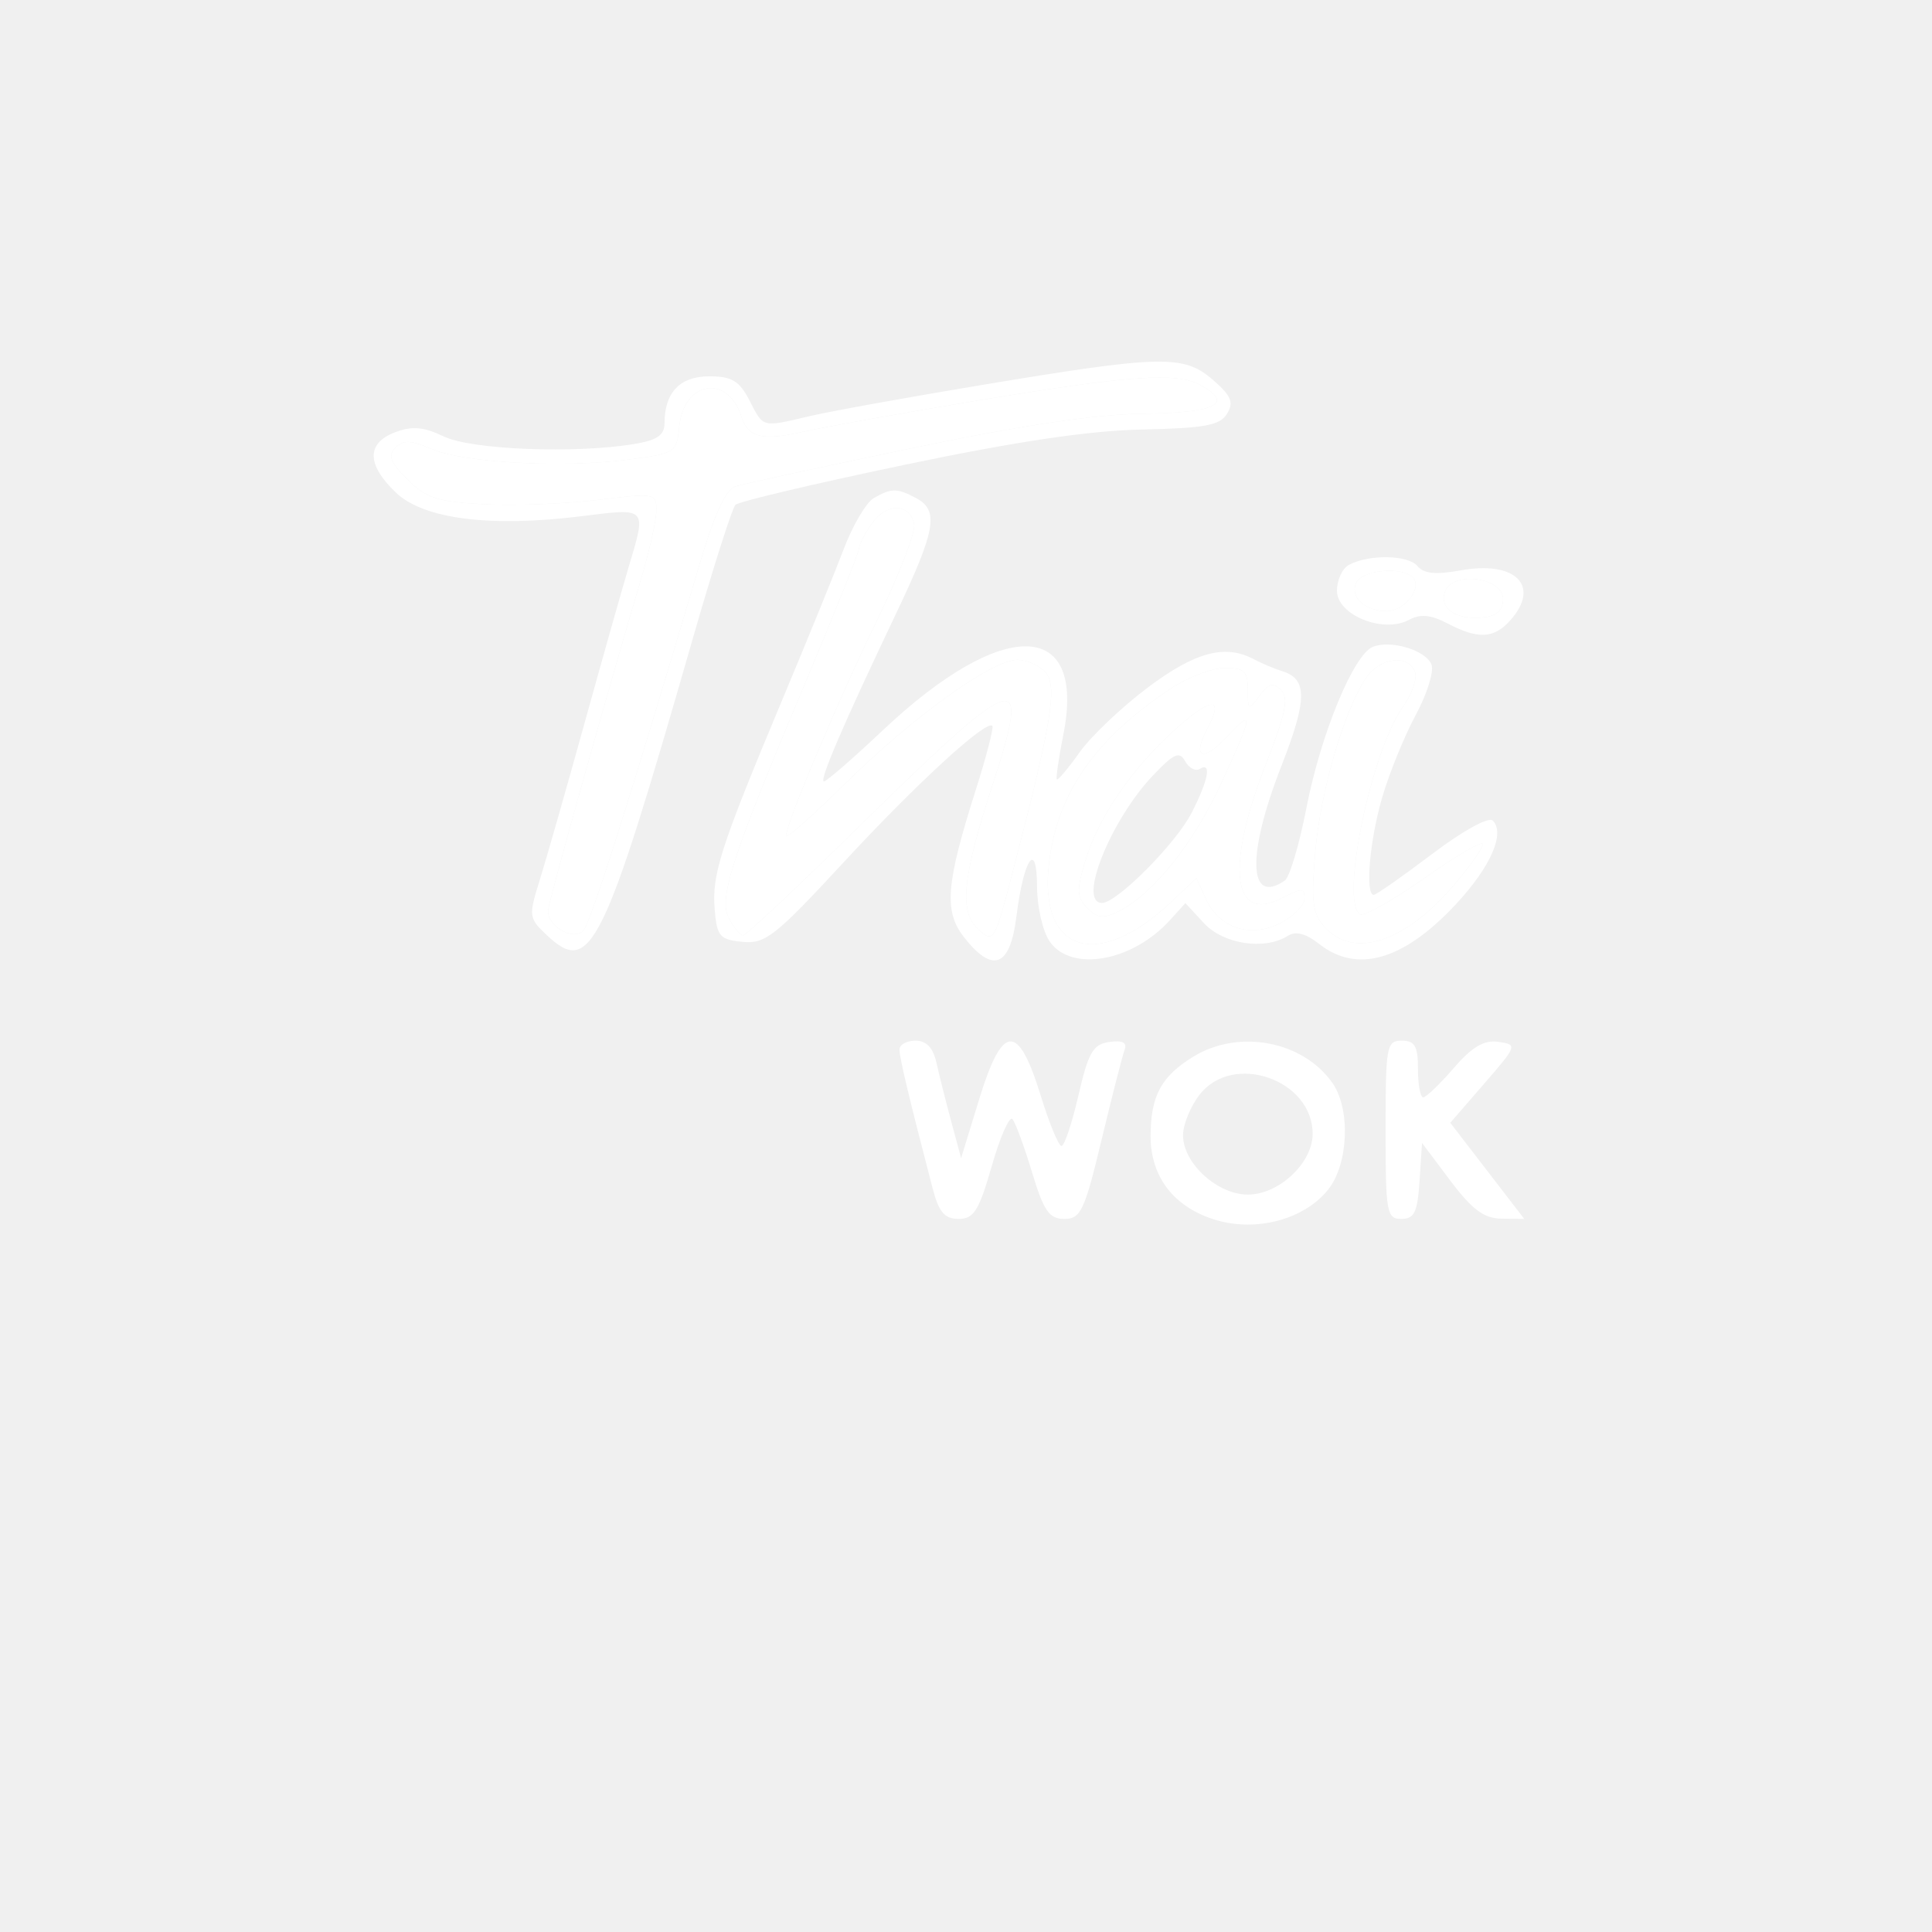
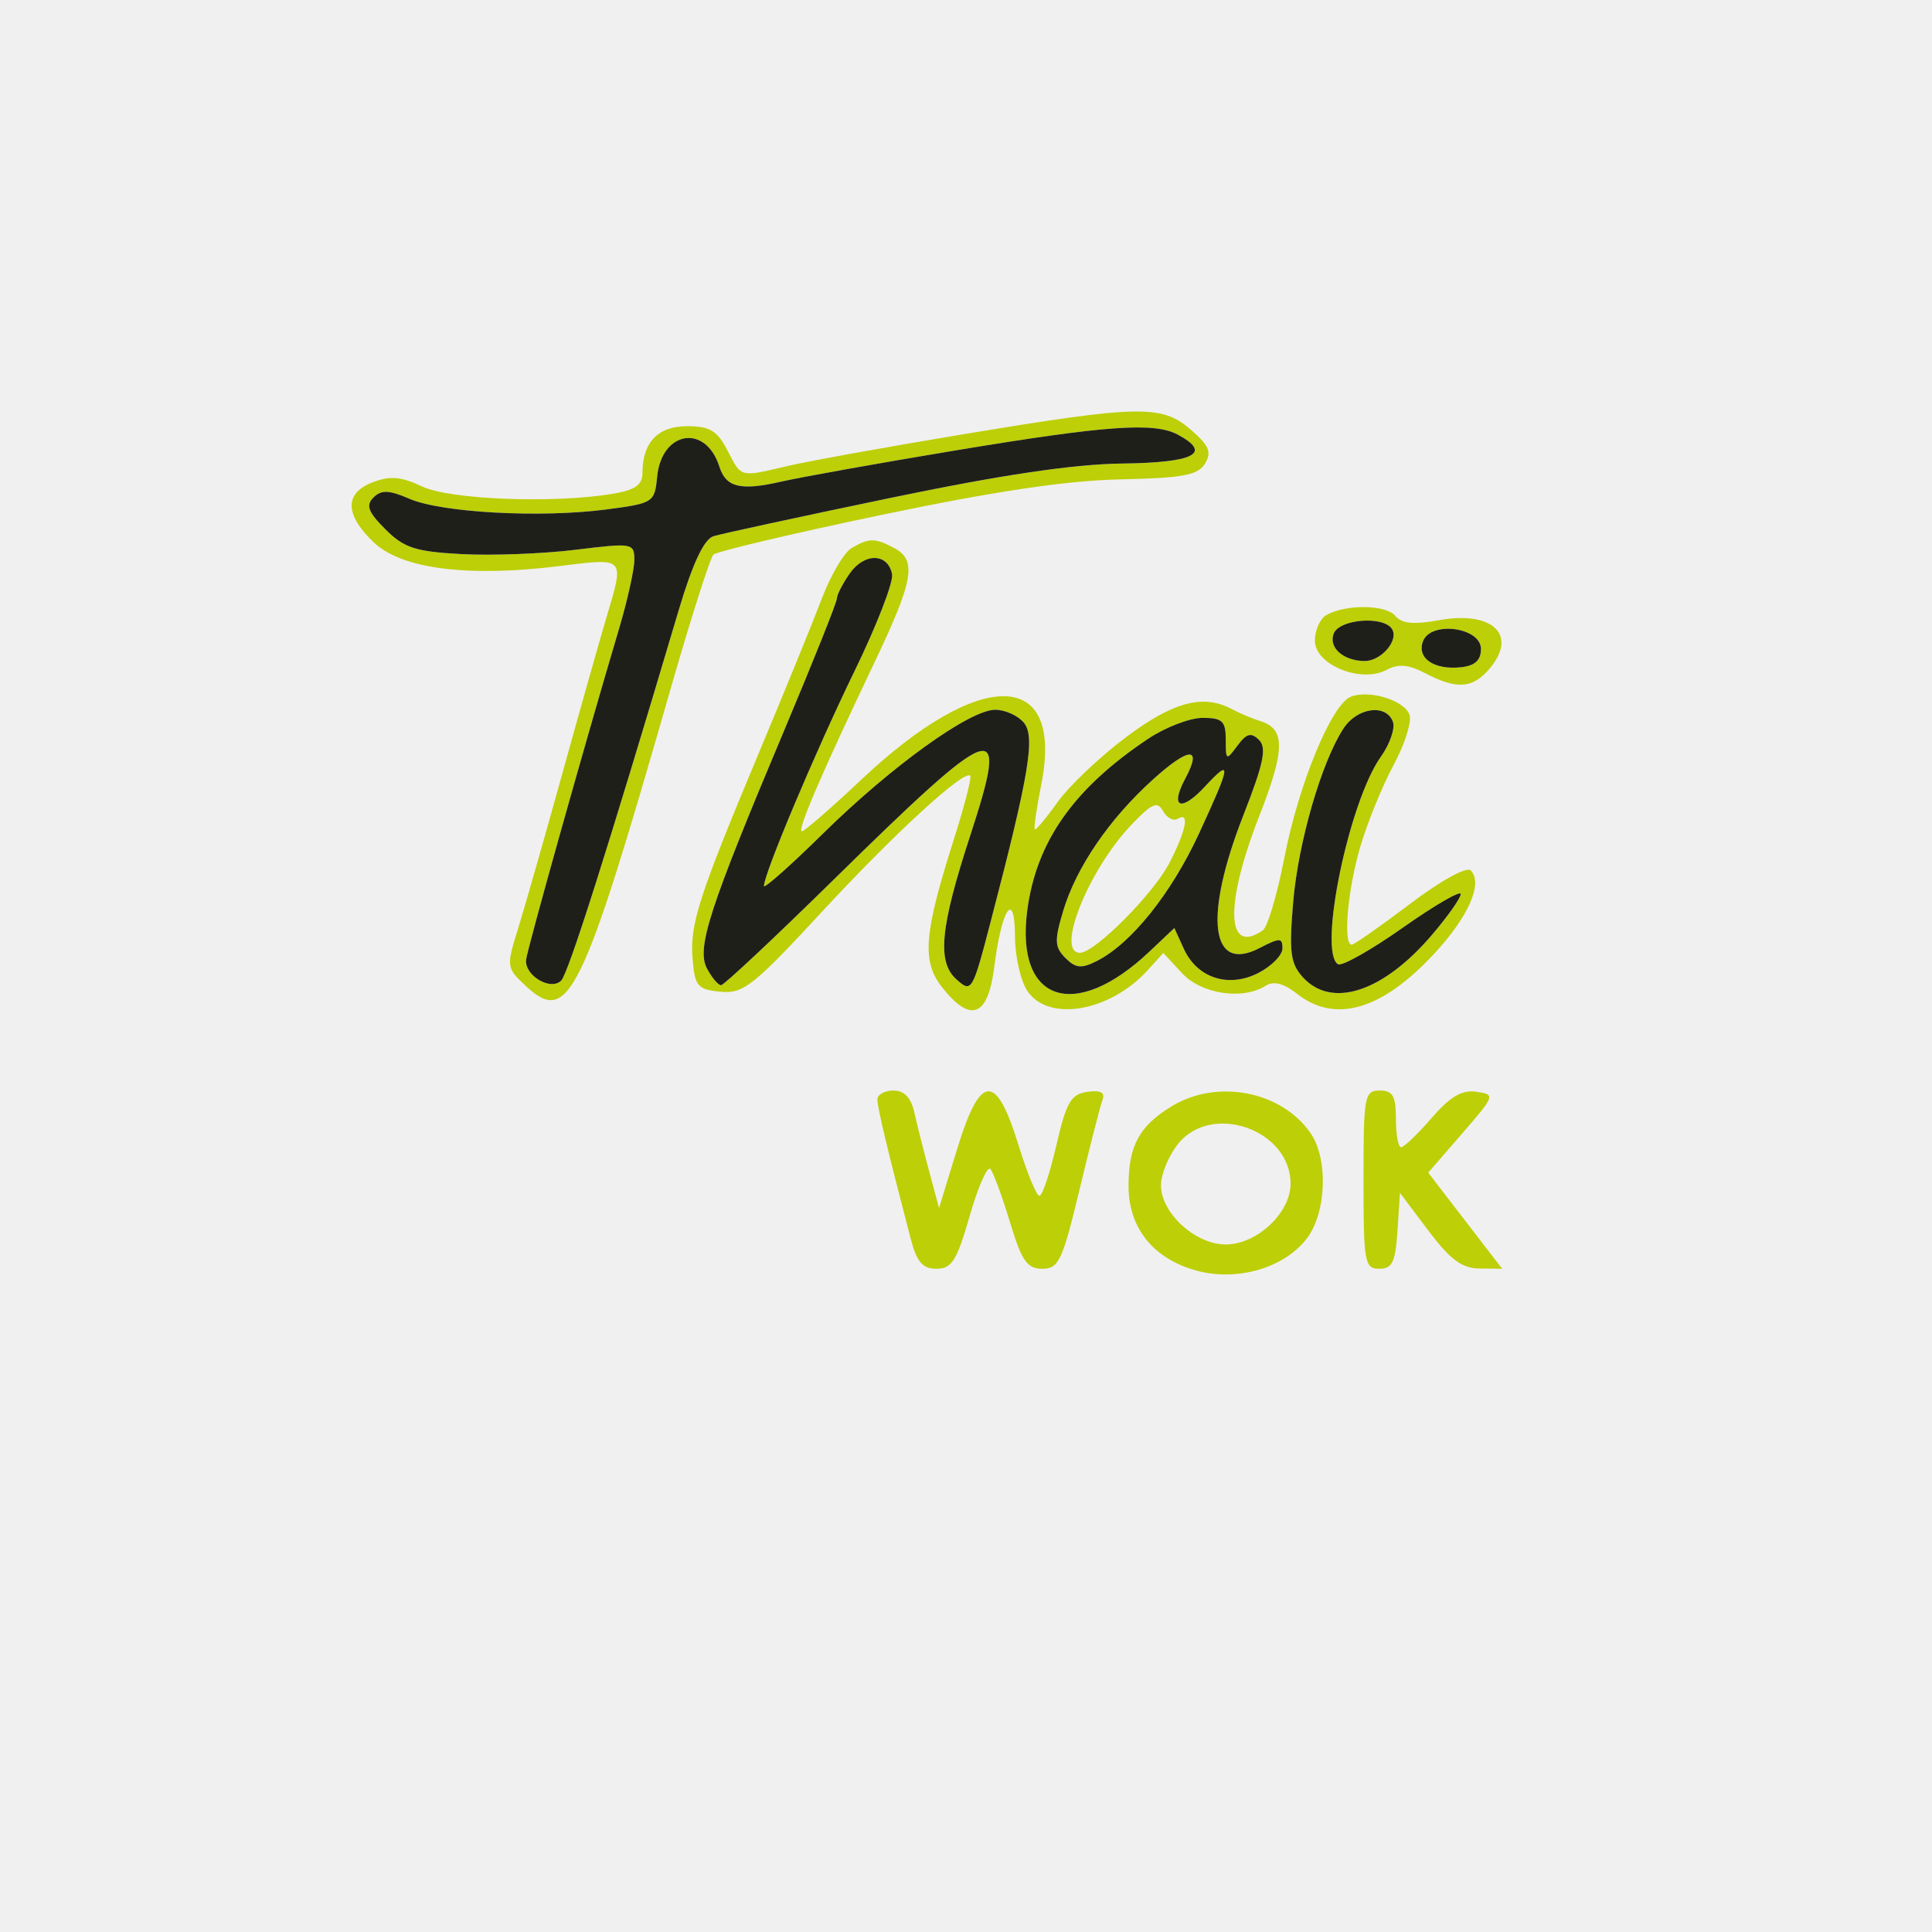
- <svg xmlns="http://www.w3.org/2000/svg" viewBox="0 0 24 24" width="24pt" height="24pt" version="1.1" id="svg1" xml:space="preserve">
+ <svg xmlns="http://www.w3.org/2000/svg" viewBox="0 0 24 24" width="24pt" height="24pt" version="1.1" id="svg1">
  <defs id="defs1" />
-   <g id="g1" transform="matrix(0.1006424,0,0,0.1006424,3.222626,2.360046)">
-     <path d="M 89.5,24.013 C 80.15,25.567 70.475,27.314 68,27.895 61.949,29.315 62.254,29.392 60.5,26 59.233,23.549 58.319,23 55.51,23 51.901,23 50,25.003 50,28.803 c 0,1.459 -0.922,2.088 -3.75,2.555 -7.303,1.207 -20.052,0.704 -23.471,-0.926 -2.527,-1.205 -3.925,-1.327 -6.034,-0.525 -3.548,1.349 -3.519,3.977 0.082,7.427 3.426,3.283 11.656,4.335 22.923,2.931 8.191,-1.021 8.051,-1.175 5.797,6.37 -0.799,2.676 -3.261,11.39 -5.471,19.365 -2.21,7.975 -4.671,16.592 -5.469,19.149 -1.402,4.493 -1.372,4.723 0.886,6.845 5.38,5.053 6.954,1.85 17.989,-36.596 2.498,-8.702 4.874,-16.146 5.28,-16.543 0.406,-0.397 9.738,-2.604 20.738,-4.905 13.947,-2.917 22.855,-4.244 29.433,-4.384 7.757,-0.165 9.623,-0.51 10.5,-1.944 0.861,-1.406 0.524,-2.215 -1.739,-4.183 -3.586,-3.118 -6.322,-3.062 -28.194,0.574 m -1,2 C 79.15,27.567 69.532,29.29 67.127,29.841 62.101,30.992 60.313,30.56 59.499,27.998 57.81,22.675 52.362,23.564 51.813,29.251 51.508,32.419 51.35,32.52 45.5,33.282 37.408,34.337 25.229,33.676 21.264,31.967 18.707,30.865 17.77,30.83 16.8,31.8 c -0.97,0.97 -0.66,1.794 1.476,3.93 2.3,2.301 3.71,2.756 9.463,3.06 3.719,0.195 10.024,-0.046 14.011,-0.536 7.029,-0.865 7.25,-0.827 7.25,1.258 0,1.183 -0.86,5.039 -1.911,8.57 -4.082,13.712 -11.32,39.485 -11.451,40.78 -0.197,1.943 3.034,3.866 4.327,2.573 0.892,-0.892 5.646,-15.87 14.481,-45.622 1.737,-5.849 3.147,-8.864 4.317,-9.231 0.955,-0.3 10.737,-2.417 21.737,-4.705 13.812,-2.874 22.707,-4.195 28.75,-4.269 8.896,-0.11 11.114,-1.272 6.816,-3.573 -2.913,-1.558 -8.86,-1.132 -27.566,1.978 M 75.817,38.042 c -0.925,0.54 -2.577,3.339 -3.67,6.22 -1.093,2.881 -4.532,11.313 -7.642,18.738 -7.602,18.148 -8.672,21.471 -8.312,25.802 0.277,3.332 0.617,3.728 3.431,4.002 2.819,0.274 4.043,-0.689 12.5,-9.833 8.963,-9.691 17.584,-17.604 18.341,-16.833 0.195,0.199 -0.718,3.737 -2.029,7.862 -3.716,11.69 -3.98,15.038 -1.442,18.265 3.522,4.478 5.663,3.638 6.433,-2.524 0.908,-7.268 2.538,-9.634 2.558,-3.714 0.008,2.491 0.716,5.528 1.572,6.75 2.67,3.813 10.203,2.46 14.841,-2.664 l 1.893,-2.092 2.307,2.49 c 2.402,2.592 7.487,3.354 10.34,1.549 0.976,-0.618 2.222,-0.292 3.884,1.015 4.674,3.676 10.43,1.997 16.862,-4.917 4.28,-4.6 6.113,-8.761 4.549,-10.325 -0.503,-0.503 -3.707,1.266 -7.511,4.145 -3.648,2.762 -6.878,5.022 -7.178,5.022 -1.093,0 -0.503,-6.777 1.051,-12.068 0.877,-2.988 2.735,-7.544 4.129,-10.126 1.393,-2.582 2.269,-5.381 1.947,-6.22 -0.678,-1.768 -4.954,-3.075 -7.218,-2.206 -2.381,0.913 -6.45,10.762 -8.223,19.902 -0.877,4.52 -2.075,8.549 -2.662,8.953 -4.521,3.11 -4.716,-3.175 -0.437,-14.107 3.212,-8.206 3.243,-10.761 0.142,-11.724 -0.975,-0.302 -2.554,-0.967 -3.509,-1.477 -3.557,-1.898 -7.25,-0.917 -13.114,3.486 -3.218,2.416 -7.003,6.013 -8.413,7.994 -1.409,1.98 -2.673,3.487 -2.809,3.347 -0.136,-0.14 0.226,-2.636 0.804,-5.547 C 102.067,52.919 91.809,52.669 76.973,66.665 73.279,70.149 69.999,73 69.683,73 c -0.643,0 2.371,-7.016 8.912,-20.746 4.891,-10.267 5.314,-12.697 2.471,-14.219 -2.351,-1.258 -3.081,-1.257 -5.249,0.007 m -0.222,3.126 C 74.718,42.42 74,43.816 74,44.27 74,44.724 71.081,52.031 67.512,60.508 58.196,82.64 56.637,87.453 57.974,89.952 58.577,91.078 59.355,92 59.702,92 60.05,92 66.221,86.218 73.417,79.152 93.899,59.037 95.345,58.56 90.46,73.527 c -3.701,11.338 -4.113,15.572 -1.726,17.732 1.892,1.713 1.991,1.549 4.223,-7.003 C 97.752,65.887 98.514,61.325 97.078,59.594 96.35,58.717 94.76,58 93.543,58 90.416,58 80.757,64.948 72.25,73.317 68.263,77.24 65,80.135 65,79.751 c 0,-1.512 6.437,-16.785 11.164,-26.49 2.743,-5.631 4.835,-11.026 4.65,-11.988 -0.506,-2.627 -3.412,-2.685 -5.219,-0.105 m 58.844,5.132 c -0.791,0.44 -1.439,1.867 -1.439,3.172 0,2.98 5.697,5.296 8.861,3.602 1.451,-0.776 2.698,-0.664 4.799,0.433 3.758,1.96 5.684,1.876 7.685,-0.336 3.873,-4.279 0.745,-7.467 -6.099,-6.216 -3.059,0.559 -4.529,0.409 -5.32,-0.544 -1.156,-1.393 -6.066,-1.457 -8.487,-0.111 m 0.884,2.301 c -0.662,1.725 1.176,3.359 3.805,3.384 2.042,0.019 4.259,-2.55 3.399,-3.941 -1.033,-1.672 -6.511,-1.249 -7.204,0.557 m 11.024,0.936 c -0.799,2.083 1.342,3.565 4.653,3.222 1.747,-0.181 2.5,-0.861 2.5,-2.259 0,-2.676 -6.176,-3.508 -7.153,-0.963 m -9.81,10.766 c -2.721,4.152 -5.591,14.059 -6.218,21.455 -0.52,6.148 -0.338,7.564 1.189,9.25 3.544,3.917 9.883,1.858 15.892,-5.162 1.98,-2.313 3.6,-4.606 3.6,-5.094 0,-0.489 -3.216,1.378 -7.148,4.148 -3.931,2.769 -7.531,4.798 -8,4.509 -2.481,-1.534 1.349,-20.074 5.29,-25.609 1.125,-1.579 1.792,-3.53 1.483,-4.335 -0.857,-2.234 -4.394,-1.747 -6.088,0.838 m -24.147,1.299 c -9.175,6.137 -13.777,12.681 -14.892,21.175 -1.486,11.314 5.862,13.787 15.079,5.075 l 3.076,-2.908 1.161,2.548 c 1.659,3.64 5.543,4.892 9.242,2.979 1.619,-0.837 2.944,-2.197 2.944,-3.022 0,-1.328 -0.328,-1.331 -2.851,-0.026 -6.04,3.123 -6.884,-3.864 -1.98,-16.39 2.511,-6.417 2.912,-8.348 1.932,-9.314 -0.974,-0.961 -1.539,-0.807 -2.668,0.722 C 122.063,64.297 122,64.264 122,61.691 122,59.397 121.578,59 119.14,59 c -1.574,0 -4.611,1.171 -6.75,2.602 m 0.614,5.013 c -5.381,4.862 -9.458,10.829 -11.067,16.201 -1.103,3.681 -1.065,4.485 0.275,5.825 1.277,1.276 1.978,1.338 3.921,0.347 4.207,-2.145 9.147,-8.316 12.547,-15.672 3.991,-8.637 4.097,-9.446 0.765,-5.851 -2.973,3.208 -4.381,2.652 -2.445,-0.965 2.14,-3.999 0.505,-3.951 -3.996,0.115 m -2.691,5.626 C 105.05,77.779 100.953,88 103.997,88 c 1.845,0 9.13,-7.329 11.075,-11.142 2.08,-4.077 2.492,-6.325 0.989,-5.396 -0.516,0.319 -1.323,-0.109 -1.794,-0.95 -0.711,-1.271 -1.383,-0.977 -3.954,1.729 M 79,106.106 c 0,0.993 1.246,6.204 4.099,17.144 0.761,2.916 1.473,3.75 3.202,3.75 1.882,0 2.513,-1.01 4.102,-6.559 1.034,-3.608 2.182,-6.195 2.551,-5.75 0.37,0.445 1.455,3.397 2.411,6.559 1.445,4.784 2.116,5.75 3.989,5.75 2.023,0 2.491,-0.995 4.59,-9.75 1.286,-5.362 2.563,-10.352 2.838,-11.088 0.348,-0.932 -0.222,-1.235 -1.875,-1 -2.018,0.287 -2.59,1.275 -3.815,6.588 -0.792,3.438 -1.733,6.25 -2.091,6.25 -0.358,0 -1.517,-2.811 -2.576,-6.247 -2.775,-9.004 -4.711,-8.893 -7.572,0.433 L 86.61,119.5 85.397,115 C 84.731,112.525 83.91,109.263 83.573,107.75 83.158,105.881 82.327,105 80.981,105 79.891,105 79,105.498 79,106.106 m 36.314,0.844 c -4.006,2.443 -5.314,4.867 -5.314,9.849 0,5.053 2.917,8.796 8.054,10.335 5.059,1.516 10.99,-0.103 13.892,-3.793 2.491,-3.166 2.744,-9.91 0.493,-13.124 -3.624,-5.174 -11.525,-6.681 -17.125,-3.267 M 139,116 c 0,10.23 0.136,11 1.945,11 1.607,0 1.998,-0.815 2.25,-4.686 l 0.305,-4.686 3.5,4.655 c 2.688,3.575 4.152,4.662 6.308,4.686 l 2.809,0.031 -4.565,-5.932 -4.564,-5.932 4.177,-4.818 c 4.097,-4.724 4.131,-4.825 1.764,-5.169 -1.776,-0.259 -3.238,0.601 -5.528,3.25 -1.712,1.98 -3.403,3.601 -3.757,3.601 -0.354,0 -0.644,-1.575 -0.644,-3.5 0,-2.833 -0.381,-3.5 -2,-3.5 -1.879,0 -2,0.667 -2,11 m -22.927,-4.365 c -1.14,1.449 -2.073,3.719 -2.073,5.045 0,3.442 4.238,7.32 8,7.32 3.839,0 8,-3.9 8,-7.5 0,-6.691 -9.799,-10.114 -13.927,-4.865" stroke="none" fill="#FFFFFF" fill-rule="evenodd" id="path1-4" />
-     <path d="M 88.5,26.013 C 79.15,27.567 69.532,29.29 67.127,29.841 62.101,30.992 60.313,30.56 59.499,27.998 57.81,22.675 52.362,23.564 51.813,29.251 51.508,32.419 51.35,32.52 45.5,33.282 37.408,34.337 25.229,33.676 21.264,31.967 18.707,30.865 17.77,30.83 16.8,31.8 c -0.97,0.97 -0.66,1.794 1.476,3.93 2.3,2.301 3.71,2.756 9.463,3.06 3.719,0.195 10.024,-0.046 14.011,-0.536 7.029,-0.865 7.25,-0.827 7.25,1.258 0,1.183 -0.86,5.039 -1.911,8.57 -4.082,13.712 -11.32,39.485 -11.451,40.78 -0.197,1.943 3.034,3.866 4.327,2.573 0.892,-0.892 5.646,-15.87 14.481,-45.622 1.737,-5.849 3.147,-8.864 4.317,-9.231 0.955,-0.3 10.737,-2.417 21.737,-4.705 13.812,-2.874 22.707,-4.195 28.75,-4.269 8.896,-0.11 11.114,-1.272 6.816,-3.573 -2.913,-1.558 -8.86,-1.132 -27.566,1.978 M 75.595,41.168 C 74.718,42.42 74,43.816 74,44.27 74,44.724 71.081,52.031 67.512,60.508 58.196,82.64 56.637,87.453 57.974,89.952 58.577,91.078 59.355,92 59.702,92 60.05,92 66.221,86.218 73.417,79.152 93.899,59.037 95.345,58.56 90.46,73.527 c -3.701,11.338 -4.113,15.572 -1.726,17.732 1.892,1.713 1.991,1.549 4.223,-7.003 C 97.752,65.887 98.514,61.325 97.078,59.594 96.35,58.717 94.76,58 93.543,58 90.416,58 80.757,64.948 72.25,73.317 68.263,77.24 65,80.135 65,79.751 c 0,-1.512 6.437,-16.785 11.164,-26.49 2.743,-5.631 4.835,-11.026 4.65,-11.988 -0.506,-2.627 -3.412,-2.685 -5.219,-0.105 m 59.728,7.433 c -0.662,1.725 1.176,3.359 3.805,3.384 2.042,0.019 4.259,-2.55 3.399,-3.941 -1.033,-1.672 -6.511,-1.249 -7.204,0.557 m 11.024,0.936 c -0.799,2.083 1.342,3.565 4.653,3.222 1.747,-0.181 2.5,-0.861 2.5,-2.259 0,-2.676 -6.176,-3.508 -7.153,-0.963 m -9.81,10.766 c -2.721,4.152 -5.591,14.059 -6.218,21.455 -0.52,6.148 -0.338,7.564 1.189,9.25 3.544,3.917 9.883,1.858 15.892,-5.162 1.98,-2.313 3.6,-4.606 3.6,-5.094 0,-0.489 -3.216,1.378 -7.148,4.148 -3.931,2.769 -7.531,4.798 -8,4.509 -2.481,-1.534 1.349,-20.074 5.29,-25.609 1.125,-1.579 1.792,-3.53 1.483,-4.335 -0.857,-2.234 -4.394,-1.747 -6.088,0.838 m -24.147,1.299 c -9.175,6.137 -13.777,12.681 -14.892,21.175 -1.486,11.314 5.862,13.787 15.079,5.075 l 3.076,-2.908 1.161,2.548 c 1.659,3.64 5.543,4.892 9.242,2.979 1.619,-0.837 2.944,-2.197 2.944,-3.022 0,-1.328 -0.328,-1.331 -2.851,-0.026 -6.04,3.123 -6.884,-3.864 -1.98,-16.39 2.511,-6.417 2.912,-8.348 1.932,-9.314 -0.974,-0.961 -1.539,-0.807 -2.668,0.722 C 122.063,64.297 122,64.264 122,61.691 122,59.397 121.578,59 119.14,59 c -1.574,0 -4.611,1.171 -6.75,2.602 m 0.614,5.013 c -5.381,4.862 -9.458,10.829 -11.067,16.201 -1.103,3.681 -1.065,4.485 0.275,5.825 1.277,1.276 1.978,1.338 3.921,0.347 4.207,-2.145 9.147,-8.316 12.547,-15.672 3.991,-8.637 4.097,-9.446 0.765,-5.851 -2.973,3.208 -4.381,2.652 -2.445,-0.965 2.14,-3.999 0.505,-3.951 -3.996,0.115" stroke="none" fill="#FFFFFF" fill-rule="evenodd" id="path2" />
+   <g id="g2" transform="matrix(0.1006424,0,0,0.1006424,2.948508,2.979592)">
+     <path d="M 89.5,24.013 C 80.15,25.567 70.475,27.314 68,27.895 61.949,29.315 62.254,29.392 60.5,26 59.233,23.549 58.319,23 55.51,23 51.901,23 50,25.003 50,28.803 c 0,1.459 -0.922,2.088 -3.75,2.555 -7.303,1.207 -20.052,0.704 -23.471,-0.926 -2.527,-1.205 -3.925,-1.327 -6.034,-0.525 -3.548,1.349 -3.519,3.977 0.082,7.427 3.426,3.283 11.656,4.335 22.923,2.931 8.191,-1.021 8.051,-1.175 5.797,6.37 -0.799,2.676 -3.261,11.39 -5.471,19.365 -2.21,7.975 -4.671,16.592 -5.469,19.149 -1.402,4.493 -1.372,4.723 0.886,6.845 5.38,5.053 6.954,1.85 17.989,-36.596 2.498,-8.702 4.874,-16.146 5.28,-16.543 0.406,-0.397 9.738,-2.604 20.738,-4.905 13.947,-2.917 22.855,-4.244 29.433,-4.384 7.757,-0.165 9.623,-0.51 10.5,-1.944 0.861,-1.406 0.524,-2.215 -1.739,-4.183 -3.586,-3.118 -6.322,-3.062 -28.194,0.574 m -1,2 C 79.15,27.567 69.532,29.29 67.127,29.841 62.101,30.992 60.313,30.56 59.499,27.998 57.81,22.675 52.362,23.564 51.813,29.251 51.508,32.419 51.35,32.52 45.5,33.282 37.408,34.337 25.229,33.676 21.264,31.967 18.707,30.865 17.77,30.83 16.8,31.8 c -0.97,0.97 -0.66,1.794 1.476,3.93 2.3,2.301 3.71,2.756 9.463,3.06 3.719,0.195 10.024,-0.046 14.011,-0.536 7.029,-0.865 7.25,-0.827 7.25,1.258 0,1.183 -0.86,5.039 -1.911,8.57 -4.082,13.712 -11.32,39.485 -11.451,40.78 -0.197,1.943 3.034,3.866 4.327,2.573 0.892,-0.892 5.646,-15.87 14.481,-45.622 1.737,-5.849 3.147,-8.864 4.317,-9.231 0.955,-0.3 10.737,-2.417 21.737,-4.705 13.812,-2.874 22.707,-4.195 28.75,-4.269 8.896,-0.11 11.114,-1.272 6.816,-3.573 -2.913,-1.558 -8.86,-1.132 -27.566,1.978 M 75.817,38.042 c -0.925,0.54 -2.577,3.339 -3.67,6.22 -1.093,2.881 -4.532,11.313 -7.642,18.738 -7.602,18.148 -8.672,21.471 -8.312,25.802 0.277,3.332 0.617,3.728 3.431,4.002 2.819,0.274 4.043,-0.689 12.5,-9.833 8.963,-9.691 17.584,-17.604 18.341,-16.833 0.195,0.199 -0.718,3.737 -2.029,7.862 -3.716,11.69 -3.98,15.038 -1.442,18.265 3.522,4.478 5.663,3.638 6.433,-2.524 0.908,-7.268 2.538,-9.634 2.558,-3.714 0.008,2.491 0.716,5.528 1.572,6.75 2.67,3.813 10.203,2.46 14.841,-2.664 l 1.893,-2.092 2.307,2.49 c 2.402,2.592 7.487,3.354 10.34,1.549 0.976,-0.618 2.222,-0.292 3.884,1.015 4.674,3.676 10.43,1.997 16.862,-4.917 4.28,-4.6 6.113,-8.761 4.549,-10.325 -0.503,-0.503 -3.707,1.266 -7.511,4.145 -3.648,2.762 -6.878,5.022 -7.178,5.022 -1.093,0 -0.503,-6.777 1.051,-12.068 0.877,-2.988 2.735,-7.544 4.129,-10.126 1.393,-2.582 2.269,-5.381 1.947,-6.22 -0.678,-1.768 -4.954,-3.075 -7.218,-2.206 -2.381,0.913 -6.45,10.762 -8.223,19.902 -0.877,4.52 -2.075,8.549 -2.662,8.953 -4.521,3.11 -4.716,-3.175 -0.437,-14.107 3.212,-8.206 3.243,-10.761 0.142,-11.724 -0.975,-0.302 -2.554,-0.967 -3.509,-1.477 -3.557,-1.898 -7.25,-0.917 -13.114,3.486 -3.218,2.416 -7.003,6.013 -8.413,7.994 -1.409,1.98 -2.673,3.487 -2.809,3.347 -0.136,-0.14 0.226,-2.636 0.804,-5.547 C 102.067,52.919 91.809,52.669 76.973,66.665 73.279,70.149 69.999,73 69.683,73 c -0.643,0 2.371,-7.016 8.912,-20.746 4.891,-10.267 5.314,-12.697 2.471,-14.219 -2.351,-1.258 -3.081,-1.257 -5.249,0.007 m -0.222,3.126 C 74.718,42.42 74,43.816 74,44.27 74,44.724 71.081,52.031 67.512,60.508 58.196,82.64 56.637,87.453 57.974,89.952 58.577,91.078 59.355,92 59.702,92 60.05,92 66.221,86.218 73.417,79.152 93.899,59.037 95.345,58.56 90.46,73.527 c -3.701,11.338 -4.113,15.572 -1.726,17.732 1.892,1.713 1.991,1.549 4.223,-7.003 C 97.752,65.887 98.514,61.325 97.078,59.594 96.35,58.717 94.76,58 93.543,58 90.416,58 80.757,64.948 72.25,73.317 68.263,77.24 65,80.135 65,79.751 c 0,-1.512 6.437,-16.785 11.164,-26.49 2.743,-5.631 4.835,-11.026 4.65,-11.988 -0.506,-2.627 -3.412,-2.685 -5.219,-0.105 m 58.844,5.132 c -0.791,0.44 -1.439,1.867 -1.439,3.172 0,2.98 5.697,5.296 8.861,3.602 1.451,-0.776 2.698,-0.664 4.799,0.433 3.758,1.96 5.684,1.876 7.685,-0.336 3.873,-4.279 0.745,-7.467 -6.099,-6.216 -3.059,0.559 -4.529,0.409 -5.32,-0.544 -1.156,-1.393 -6.066,-1.457 -8.487,-0.111 m 0.884,2.301 c -0.662,1.725 1.176,3.359 3.805,3.384 2.042,0.019 4.259,-2.55 3.399,-3.941 -1.033,-1.672 -6.511,-1.249 -7.204,0.557 m 11.024,0.936 c -0.799,2.083 1.342,3.565 4.653,3.222 1.747,-0.181 2.5,-0.861 2.5,-2.259 0,-2.676 -6.176,-3.508 -7.153,-0.963 m -9.81,10.766 c -2.721,4.152 -5.591,14.059 -6.218,21.455 -0.52,6.148 -0.338,7.564 1.189,9.25 3.544,3.917 9.883,1.858 15.892,-5.162 1.98,-2.313 3.6,-4.606 3.6,-5.094 0,-0.489 -3.216,1.378 -7.148,4.148 -3.931,2.769 -7.531,4.798 -8,4.509 -2.481,-1.534 1.349,-20.074 5.29,-25.609 1.125,-1.579 1.792,-3.53 1.483,-4.335 -0.857,-2.234 -4.394,-1.747 -6.088,0.838 m -24.147,1.299 c -9.175,6.137 -13.777,12.681 -14.892,21.175 -1.486,11.314 5.862,13.787 15.079,5.075 l 3.076,-2.908 1.161,2.548 c 1.659,3.64 5.543,4.892 9.242,2.979 1.619,-0.837 2.944,-2.197 2.944,-3.022 0,-1.328 -0.328,-1.331 -2.851,-0.026 -6.04,3.123 -6.884,-3.864 -1.98,-16.39 2.511,-6.417 2.912,-8.348 1.932,-9.314 -0.974,-0.961 -1.539,-0.807 -2.668,0.722 C 122.063,64.297 122,64.264 122,61.691 122,59.397 121.578,59 119.14,59 c -1.574,0 -4.611,1.171 -6.75,2.602 m 0.614,5.013 c -5.381,4.862 -9.458,10.829 -11.067,16.201 -1.103,3.681 -1.065,4.485 0.275,5.825 1.277,1.276 1.978,1.338 3.921,0.347 4.207,-2.145 9.147,-8.316 12.547,-15.672 3.991,-8.637 4.097,-9.446 0.765,-5.851 -2.973,3.208 -4.381,2.652 -2.445,-0.965 2.14,-3.999 0.505,-3.951 -3.996,0.115 m -2.691,5.626 C 105.05,77.779 100.953,88 103.997,88 c 1.845,0 9.13,-7.329 11.075,-11.142 2.08,-4.077 2.492,-6.325 0.989,-5.396 -0.516,0.319 -1.323,-0.109 -1.794,-0.95 -0.711,-1.271 -1.383,-0.977 -3.954,1.729 M 79,106.106 c 0,0.993 1.246,6.204 4.099,17.144 0.761,2.916 1.473,3.75 3.202,3.75 1.882,0 2.513,-1.01 4.102,-6.559 1.034,-3.608 2.182,-6.195 2.551,-5.75 0.37,0.445 1.455,3.397 2.411,6.559 1.445,4.784 2.116,5.75 3.989,5.75 2.023,0 2.491,-0.995 4.59,-9.75 1.286,-5.362 2.563,-10.352 2.838,-11.088 0.348,-0.932 -0.222,-1.235 -1.875,-1 -2.018,0.287 -2.59,1.275 -3.815,6.588 -0.792,3.438 -1.733,6.25 -2.091,6.25 -0.358,0 -1.517,-2.811 -2.576,-6.247 -2.775,-9.004 -4.711,-8.893 -7.572,0.433 L 86.61,119.5 85.397,115 C 84.731,112.525 83.91,109.263 83.573,107.75 83.158,105.881 82.327,105 80.981,105 79.891,105 79,105.498 79,106.106 m 36.314,0.844 c -4.006,2.443 -5.314,4.867 -5.314,9.849 0,5.053 2.917,8.796 8.054,10.335 5.059,1.516 10.99,-0.103 13.892,-3.793 2.491,-3.166 2.744,-9.91 0.493,-13.124 -3.624,-5.174 -11.525,-6.681 -17.125,-3.267 M 139,116 c 0,10.23 0.136,11 1.945,11 1.607,0 1.998,-0.815 2.25,-4.686 l 0.305,-4.686 3.5,4.655 c 2.688,3.575 4.152,4.662 6.308,4.686 l 2.809,0.031 -4.565,-5.932 -4.564,-5.932 4.177,-4.818 c 4.097,-4.724 4.131,-4.825 1.764,-5.169 -1.776,-0.259 -3.238,0.601 -5.528,3.25 -1.712,1.98 -3.403,3.601 -3.757,3.601 -0.354,0 -0.644,-1.575 -0.644,-3.5 0,-2.833 -0.381,-3.5 -2,-3.5 -1.879,0 -2,0.667 -2,11 m -22.927,-4.365 c -1.14,1.449 -2.073,3.719 -2.073,5.045 0,3.442 4.238,7.32 8,7.32 3.839,0 8,-3.9 8,-7.5 0,-6.691 -9.799,-10.114 -13.927,-4.865" stroke="none" fill="#bdcf07" fill-rule="evenodd" id="path1-4" />
+     <path d="M 88.5,26.013 C 79.15,27.567 69.532,29.29 67.127,29.841 62.101,30.992 60.313,30.56 59.499,27.998 57.81,22.675 52.362,23.564 51.813,29.251 51.508,32.419 51.35,32.52 45.5,33.282 37.408,34.337 25.229,33.676 21.264,31.967 18.707,30.865 17.77,30.83 16.8,31.8 c -0.97,0.97 -0.66,1.794 1.476,3.93 2.3,2.301 3.71,2.756 9.463,3.06 3.719,0.195 10.024,-0.046 14.011,-0.536 7.029,-0.865 7.25,-0.827 7.25,1.258 0,1.183 -0.86,5.039 -1.911,8.57 -4.082,13.712 -11.32,39.485 -11.451,40.78 -0.197,1.943 3.034,3.866 4.327,2.573 0.892,-0.892 5.646,-15.87 14.481,-45.622 1.737,-5.849 3.147,-8.864 4.317,-9.231 0.955,-0.3 10.737,-2.417 21.737,-4.705 13.812,-2.874 22.707,-4.195 28.75,-4.269 8.896,-0.11 11.114,-1.272 6.816,-3.573 -2.913,-1.558 -8.86,-1.132 -27.566,1.978 M 75.595,41.168 C 74.718,42.42 74,43.816 74,44.27 74,44.724 71.081,52.031 67.512,60.508 58.196,82.64 56.637,87.453 57.974,89.952 58.577,91.078 59.355,92 59.702,92 60.05,92 66.221,86.218 73.417,79.152 93.899,59.037 95.345,58.56 90.46,73.527 c -3.701,11.338 -4.113,15.572 -1.726,17.732 1.892,1.713 1.991,1.549 4.223,-7.003 C 97.752,65.887 98.514,61.325 97.078,59.594 96.35,58.717 94.76,58 93.543,58 90.416,58 80.757,64.948 72.25,73.317 68.263,77.24 65,80.135 65,79.751 c 0,-1.512 6.437,-16.785 11.164,-26.49 2.743,-5.631 4.835,-11.026 4.65,-11.988 -0.506,-2.627 -3.412,-2.685 -5.219,-0.105 m 59.728,7.433 c -0.662,1.725 1.176,3.359 3.805,3.384 2.042,0.019 4.259,-2.55 3.399,-3.941 -1.033,-1.672 -6.511,-1.249 -7.204,0.557 m 11.024,0.936 c -0.799,2.083 1.342,3.565 4.653,3.222 1.747,-0.181 2.5,-0.861 2.5,-2.259 0,-2.676 -6.176,-3.508 -7.153,-0.963 m -9.81,10.766 c -2.721,4.152 -5.591,14.059 -6.218,21.455 -0.52,6.148 -0.338,7.564 1.189,9.25 3.544,3.917 9.883,1.858 15.892,-5.162 1.98,-2.313 3.6,-4.606 3.6,-5.094 0,-0.489 -3.216,1.378 -7.148,4.148 -3.931,2.769 -7.531,4.798 -8,4.509 -2.481,-1.534 1.349,-20.074 5.29,-25.609 1.125,-1.579 1.792,-3.53 1.483,-4.335 -0.857,-2.234 -4.394,-1.747 -6.088,0.838 m -24.147,1.299 c -9.175,6.137 -13.777,12.681 -14.892,21.175 -1.486,11.314 5.862,13.787 15.079,5.075 l 3.076,-2.908 1.161,2.548 c 1.659,3.64 5.543,4.892 9.242,2.979 1.619,-0.837 2.944,-2.197 2.944,-3.022 0,-1.328 -0.328,-1.331 -2.851,-0.026 -6.04,3.123 -6.884,-3.864 -1.98,-16.39 2.511,-6.417 2.912,-8.348 1.932,-9.314 -0.974,-0.961 -1.539,-0.807 -2.668,0.722 C 122.063,64.297 122,64.264 122,61.691 122,59.397 121.578,59 119.14,59 c -1.574,0 -4.611,1.171 -6.75,2.602 m 0.614,5.013 c -5.381,4.862 -9.458,10.829 -11.067,16.201 -1.103,3.681 -1.065,4.485 0.275,5.825 1.277,1.276 1.978,1.338 3.921,0.347 4.207,-2.145 9.147,-8.316 12.547,-15.672 3.991,-8.637 4.097,-9.446 0.765,-5.851 -2.973,3.208 -4.381,2.652 -2.445,-0.965 2.14,-3.999 0.505,-3.951 -3.996,0.115" stroke="none" fill="#1f1f1a" fill-rule="evenodd" id="path2" />
  </g>
</svg>
